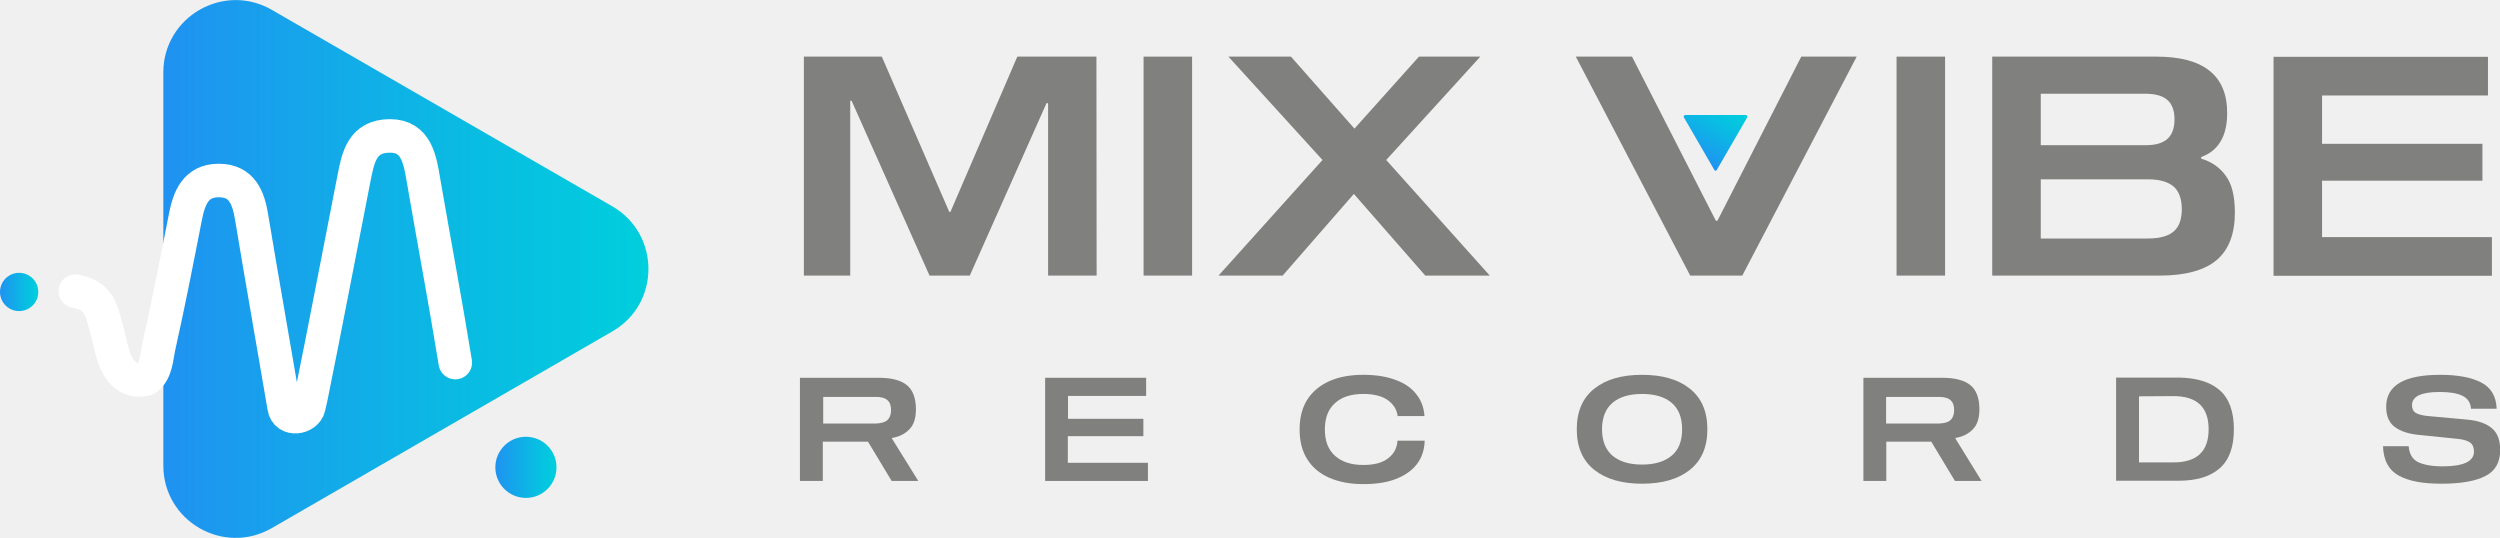
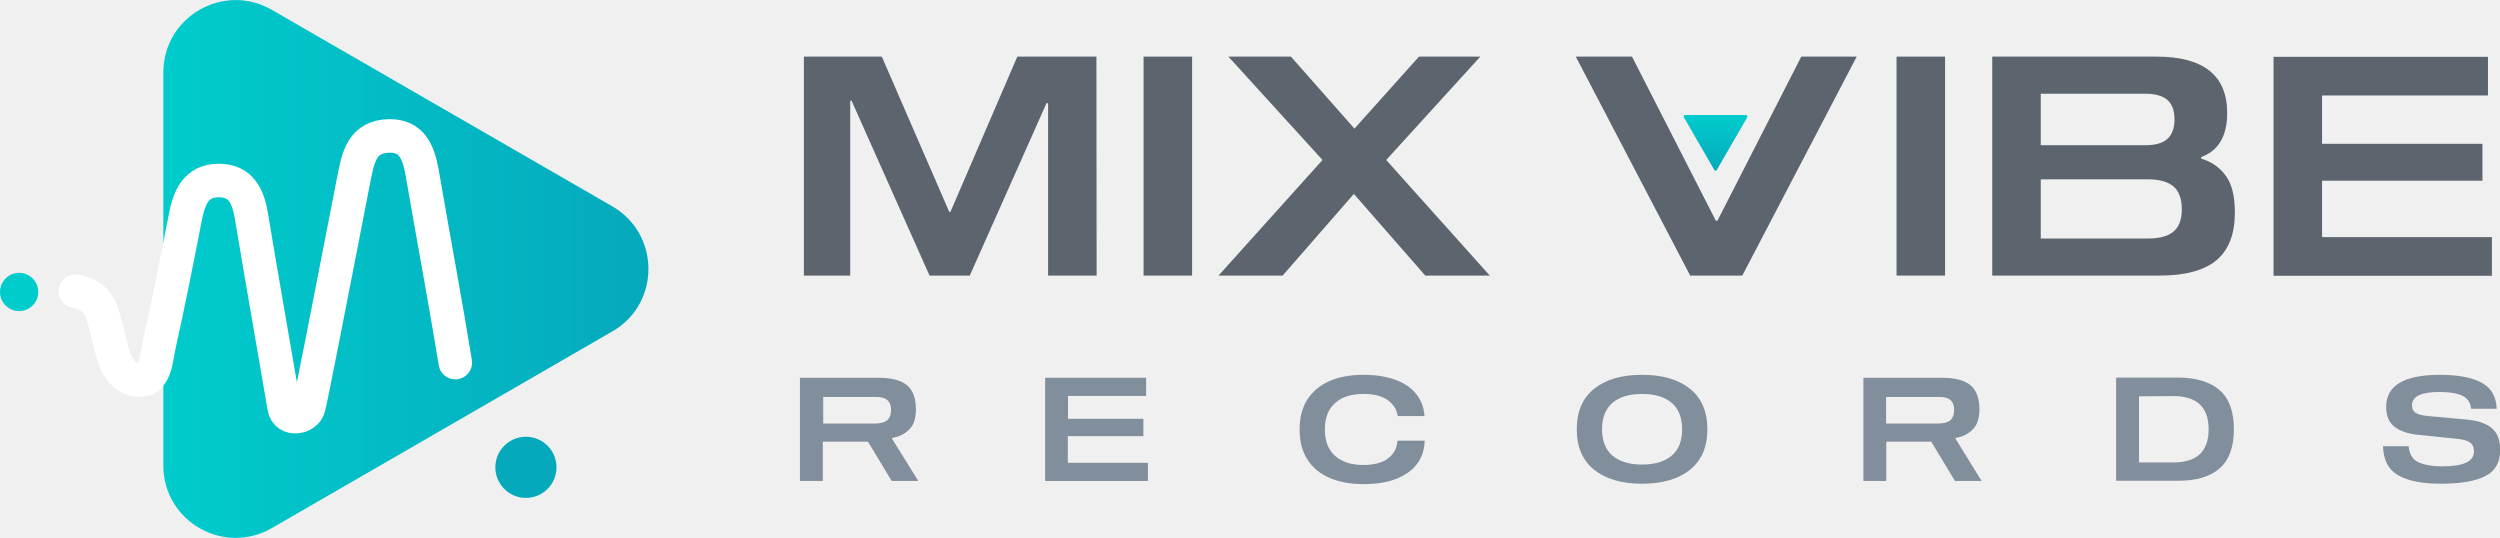
<svg xmlns="http://www.w3.org/2000/svg" version="1.1" id="Layer_1" x="0px" y="0px" viewBox="0 0 1267.3 272.7" style="enable-background:new 0 0 1267.3 272.7;" xml:space="preserve">
  <style type="text/css">
- 	.st0{fill:#80807E;}
- 	.st1{fill:url(#SVGID_1_);}
- 	.st2{fill:url(#SVGID_00000005969148909214864660000007347716016521343156_);}
- 	.st3{fill:url(#SVGID_00000042736214198777476900000013106974333470283452_);}
- 	.st4{fill:none;stroke:#FFFFFF;stroke-width:17;stroke-linecap:round;stroke-miterlimit:10;}
- 	.st5{fill:url(#SVGID_00000116938203211477663460000008295863417439094932_);}
+ 	.st0{fill:#818E9B;}
+ 	.st1{fill:#5C656D;}
+ 	.st2{fill:url(#SVGID_1_);}
+ 	.st3{fill:#05A9BC;}
+ 	.st4{fill:url(#SVGID_00000181080876283446275770000009351646811632523172_);}
+ 	.st5{fill:none;stroke:#FFFFFF;stroke-width:17;stroke-linecap:round;stroke-miterlimit:10;}
+ 	.st6{fill:#00CCCC;}
</style>
-   <path class="st0" d="M1248.2,200.6c-2.7-1.3-6.6-1.9-11.5-1.9c-9.3,0-14,2.2-14,6.7c0,1.8,0.6,3.1,1.9,3.9s3.3,1.3,6.2,1.6l19.8,1.8  c5.5,0.5,9.6,1.9,12.5,4.3c2.9,2.4,4.3,6.1,4.3,11.1c0,6.2-2.5,10.7-7.5,13.2c-5,2.6-12.4,3.9-22.3,3.9s-16.8-1.4-21.8-4.2  c-5-2.8-7.6-7.8-7.8-14.8h13c0.3,3.9,1.9,6.6,4.7,8c2.9,1.4,7,2.2,12.4,2.2c10.7,0,16-2.5,16-7.5c0-2.1-0.7-3.7-2-4.6  c-1.3-0.9-3.3-1.5-5.9-1.8l-19.7-2c-5.5-0.5-9.7-1.9-12.6-4.1c-2.9-2.2-4.3-5.6-4.3-10.2c0-10.8,9.1-16.2,27.4-16.2  c8.9,0,15.8,1.3,20.8,3.9c5,2.6,7.6,7.1,7.8,13.3h-13C1252.4,204.1,1250.9,201.9,1248.2,200.6L1248.2,200.6z" />
-   <path class="st0" d="M465.5,243.8h-13.5l-12-19.9h-22.9v19.9h-11.6v-52.3h39.9c6.6,0,11.4,1.3,14.4,3.8s4.5,6.6,4.5,12.2  c0,4.5-1.1,7.9-3.3,10.1c-2.2,2.3-5.1,3.8-8.8,4.4v0.4L465.5,243.8L465.5,243.8z M449.8,213c1.2-1.1,1.9-2.8,1.9-5.1s-0.6-4-1.9-5.1  c-1.2-1.1-3.2-1.6-5.9-1.6h-26.6v13.5h26.6C446.5,214.6,448.5,214.1,449.8,213L449.8,213z" />
-   <path class="st0" d="M541.3,212.3h38.3v8.8h-38.3v13.5h40.6v9.2h-52.1v-52.3h51.2v9.2h-39.6V212.3L541.3,212.3z" />
-   <path class="st0" d="M703.6,202.9c-2.9-2.1-7.1-3.2-12.5-3.2c-6.1,0-10.9,1.5-14.3,4.6c-3.5,3.1-5.2,7.5-5.2,13.4s1.7,10.3,5.2,13.4  c3.5,3.1,8.2,4.6,14.3,4.6c5.5,0,9.7-1.1,12.6-3.4c2.9-2.2,4.5-5.2,4.7-8.9h13.8c-0.1,4.5-1.4,8.5-3.9,11.8  c-2.5,3.3-6.1,5.8-10.7,7.6s-10.1,2.6-16.5,2.6s-12.1-1-17-3.1s-8.6-5.1-11.3-9.3s-4-9.2-4-15.3s1.3-11.1,4-15.3  c2.7-4.1,6.5-7.2,11.3-9.3c4.9-2.1,10.5-3.1,17-3.1s11.8,0.9,16.4,2.6c4.6,1.7,8.1,4.1,10.5,7.3c2.5,3.1,3.8,6.8,4.1,11h-13.6  C708.1,207.7,706.5,205.1,703.6,202.9L703.6,202.9z" />
+   <path class="st0" d="M1248.2,200.6c-2.7-1.3-6.6-1.9-11.5-1.9c-9.3,0-14,2.2-14,6.7c0,1.8,0.6,3.1,1.9,3.9s3.3,1.3,6.2,1.6l19.8,1.8  c5.5,0.5,9.6,1.9,12.5,4.3c2.9,2.4,4.3,6.1,4.3,11.1c0,6.2-2.5,10.7-7.5,13.2c-5,2.6-12.4,3.9-22.3,3.9s-16.8-1.4-21.8-4.2  s-7.6-7.8-7.8-14.8h13c0.3,3.9,1.9,6.6,4.7,8c2.9,1.4,7,2.2,12.4,2.2c10.7,0,16-2.5,16-7.5c0-2.1-0.7-3.7-2-4.6  c-1.3-0.9-3.3-1.5-5.9-1.8l-19.7-2c-5.5-0.5-9.7-1.9-12.6-4.1c-2.9-2.2-4.3-5.6-4.3-10.2c0-10.8,9.1-16.2,27.4-16.2  c8.9,0,15.8,1.3,20.8,3.9c5,2.6,7.6,7.1,7.8,13.3h-13C1252.4,204.1,1250.9,201.9,1248.2,200.6L1248.2,200.6z" />
+   <path class="st0" d="M465.5,243.8H452l-12-19.9h-22.9v19.9h-11.6v-52.3h39.9c6.6,0,11.4,1.3,14.4,3.8s4.5,6.6,4.5,12.2  c0,4.5-1.1,7.9-3.3,10.1c-2.2,2.3-5.1,3.8-8.8,4.4v0.4L465.5,243.8L465.5,243.8z M449.8,213c1.2-1.1,1.9-2.8,1.9-5.1s-0.6-4-1.9-5.1  c-1.2-1.1-3.2-1.6-5.9-1.6h-26.6v13.5h26.6C446.5,214.6,448.5,214.1,449.8,213L449.8,213z" />
+   <path class="st0" d="M541.3,212.3h38.3v8.8h-38.3v13.5h40.6v9.2h-52.1v-52.3H581v9.2h-39.6v11.6H541.3z" />
+   <path class="st0" d="M703.6,202.9c-2.9-2.1-7.1-3.2-12.5-3.2c-6.1,0-10.9,1.5-14.3,4.6c-3.5,3.1-5.2,7.5-5.2,13.4s1.7,10.3,5.2,13.4  c3.5,3.1,8.2,4.6,14.3,4.6c5.5,0,9.7-1.1,12.6-3.4c2.9-2.2,4.5-5.2,4.7-8.9h13.8c-0.1,4.5-1.4,8.5-3.9,11.8s-6.1,5.8-10.7,7.6  s-10.1,2.6-16.5,2.6s-12.1-1-17-3.1s-8.6-5.1-11.3-9.3s-4-9.2-4-15.3s1.3-11.1,4-15.3c2.7-4.1,6.5-7.2,11.3-9.3  c4.9-2.1,10.5-3.1,17-3.1s11.8,0.9,16.4,2.6c4.6,1.7,8.1,4.1,10.5,7.3c2.5,3.1,3.8,6.8,4.1,11h-13.6  C708.1,207.7,706.5,205.1,703.6,202.9L703.6,202.9z" />
  <path class="st0" d="M856.6,197c5.9,4.7,8.9,11.5,8.9,20.6s-3,15.9-8.9,20.6s-14,7-24.2,7s-18.3-2.3-24.2-7s-8.9-11.5-8.9-20.6  s3-15.9,8.9-20.6s14-7,24.2-7S850.7,192.3,856.6,197z M847.4,231c3.6-3,5.3-7.5,5.3-13.4s-1.8-10.4-5.3-13.4s-8.6-4.5-15-4.5  s-11.5,1.5-15,4.5s-5.3,7.5-5.3,13.4s1.8,10.4,5.3,13.4c3.6,3,8.6,4.5,15,4.5S843.8,234,847.4,231z" />
-   <path class="st0" d="M1004.5,243.8h-13.5l-12-19.9h-22.8v19.9h-11.6v-52.3h39.9c6.6,0,11.4,1.3,14.4,3.8s4.5,6.6,4.5,12.2  c0,4.5-1.1,7.9-3.3,10.1c-2.2,2.3-5.1,3.8-8.8,4.4v0.4L1004.5,243.8L1004.5,243.8z M988.7,213c1.2-1.1,1.9-2.8,1.9-5.1  s-0.6-4-1.9-5.1c-1.2-1.1-3.2-1.6-5.9-1.6h-26.7v13.5h26.7C985.5,214.6,987.5,214.1,988.7,213L988.7,213z" />
+   <path class="st0" d="M1004.5,243.8H991l-12-19.9h-22.8v19.9h-11.6v-52.3h39.9c6.6,0,11.4,1.3,14.4,3.8s4.5,6.6,4.5,12.2  c0,4.5-1.1,7.9-3.3,10.1c-2.2,2.3-5.1,3.8-8.8,4.4v0.4L1004.5,243.8L1004.5,243.8z M988.7,213c1.2-1.1,1.9-2.8,1.9-5.1  s-0.6-4-1.9-5.1c-1.2-1.1-3.2-1.6-5.9-1.6h-26.7v13.5h26.7C985.5,214.6,987.5,214.1,988.7,213L988.7,213z" />
  <path class="st0" d="M1125.2,197.8c4.8,4.2,7.2,10.8,7.2,19.8s-2.4,15.6-7.2,19.8c-4.8,4.2-11.7,6.3-20.9,6.3h-31.6v-52.3h31.6  C1113.4,191.5,1120.4,193.6,1125.2,197.8z M1084.3,200.9v33.5h17.5c11.9,0,17.8-5.6,17.8-16.8s-5.9-16.8-17.8-16.8L1084.3,200.9  L1084.3,200.9z" />
+   <path class="st1" d="M555.9,139.7h-24.6V52.3h-0.8l-38.9,87.4h-20.4l-39.5-88.6H431v88.6h-23.5v-111H447l34.2,78.7h0.6l33.9-78.7  h40.1L555.9,139.7L555.9,139.7z" />
+   <path class="st1" d="M579.7,139.7v-111h24.6v111H579.7L579.7,139.7z" />
+   <path class="st1" d="M755.2,139.7h-32.7l-36.2-41.4l-36.1,41.4h-32.5l52.7-58.6l-47.7-52.4h31.7l32.2,36.5l32.7-36.5h31.1  l-47.7,52.4L755.2,139.7L755.2,139.7z" />
+   <path class="st1" d="M869.8,111.9h0.8l42.5-83.2h28.1l-58,111h-26.4l-58-111h28.5L869.8,111.9L869.8,111.9z" />
+   <path class="st1" d="M961.4,139.7v-111H986v111H961.4L961.4,139.7z" />
+   <path class="st1" d="M1128.3,89.1c3.1,4.2,4.6,10.4,4.6,18.7c0,10.8-3.1,18.8-9.2,24s-15.8,7.9-28.9,7.9h-84.9v-111h83.2  c23.9,0,35.9,9.5,35.9,28.6c0,5.9-1.1,10.7-3.4,14.5s-5.6,6.3-9.8,7.8v0.8C1121.1,82,1125.3,84.9,1128.3,89.1L1128.3,89.1z   M1098.6,70.5c2.4-2.1,3.7-5.4,3.7-9.9s-1.2-7.9-3.7-10c-2.4-2.1-6.2-3.1-11.4-3.1h-52.7v26.1h52.7  C1092.4,73.7,1096.2,72.6,1098.6,70.5z M1101.9,117.3c2.8-2.4,4.1-6.2,4.1-11.3s-1.4-9-4.1-11.4c-2.8-2.4-7.1-3.7-13.1-3.7h-54.3v30  h54.3C1094.8,120.9,1099.2,119.7,1101.9,117.3z" />
+   <path class="st1" d="M1177.1,72.9h81.3v18.7h-81.3v28.6h86.1v19.6h-110.7v-111h108.7v19.6h-84.1V72.9L1177.1,72.9z" />
+   <linearGradient id="SVGID_1_" gradientUnits="userSpaceOnUse" x1="869.65" y1="-618.55" x2="869.65" y2="-590.3" gradientTransform="matrix(1 0 0 -1 0 -532)">
+     <stop offset="0" style="stop-color:#05A9BC" />
+     <stop offset="1" style="stop-color:#00CCCC" />
+   </linearGradient>
+   <path class="st2" d="M870.3,86.1l15.4-26.6c0.3-0.5-0.1-1.2-0.7-1.2h-30.7c-0.6,0-1,0.7-0.7,1.2L869,86.1  C869.3,86.7,870,86.7,870.3,86.1z" />
  <g>
-     <path class="st0" d="M555.9,139.7h-24.6V52.3h-0.8l-38.9,87.4h-20.4l-39.5-88.6H431v88.6h-23.5v-111h39.5l34.2,78.7h0.6l33.9-78.7   h40.1L555.9,139.7L555.9,139.7z" />
-     <path class="st0" d="M579.7,139.7v-111h24.6v111L579.7,139.7L579.7,139.7z" />
-     <path class="st0" d="M755.2,139.7h-32.7l-36.2-41.4l-36.1,41.4h-32.5l52.7-58.6l-47.7-52.4h31.7l32.2,36.5l32.7-36.5h31.1   l-47.7,52.4L755.2,139.7L755.2,139.7z" />
-     <path class="st0" d="M869.8,111.9h0.8l42.5-83.2h28.1l-58,111h-26.4l-58-111h28.5L869.8,111.9L869.8,111.9z" />
-     <path class="st0" d="M961.4,139.7v-111H986v111L961.4,139.7L961.4,139.7z" />
-     <path class="st0" d="M1128.3,89.1c3.1,4.2,4.6,10.4,4.6,18.7c0,10.8-3.1,18.8-9.2,24c-6.1,5.2-15.8,7.9-28.9,7.9h-84.9v-111h83.2   c23.9,0,35.9,9.5,35.9,28.6c0,5.9-1.1,10.7-3.4,14.5s-5.6,6.3-9.8,7.8v0.8C1121.1,82,1125.3,84.9,1128.3,89.1L1128.3,89.1z    M1098.6,70.5c2.4-2.1,3.7-5.4,3.7-9.9s-1.2-7.9-3.7-10c-2.4-2.1-6.2-3.1-11.4-3.1h-52.7v26.1h52.7   C1092.4,73.7,1096.2,72.6,1098.6,70.5z M1101.9,117.3c2.8-2.4,4.1-6.2,4.1-11.3s-1.4-9-4.1-11.4c-2.8-2.4-7.1-3.7-13.1-3.7h-54.3   v30h54.3C1094.8,120.9,1099.2,119.7,1101.9,117.3z" />
-     <path class="st0" d="M1177.1,72.9h81.3v18.7h-81.3v28.6h86.1v19.6h-110.7v-111h108.7v19.6h-84.1L1177.1,72.9L1177.1,72.9z" />
-     <linearGradient id="SVGID_1_" gradientUnits="userSpaceOnUse" x1="857.729" y1="194.231" x2="873.89" y2="222.223" gradientTransform="matrix(1 0 0 -1 0 274)">
-       <stop offset="0" style="stop-color:#1F92F1" />
-       <stop offset="0.64" style="stop-color:#09BCE3" />
-       <stop offset="1" style="stop-color:#00CFDD" />
+     <circle class="st3" cx="266.6" cy="236.9" r="15.5" />
+     <linearGradient id="SVGID_00000158715279760016885180000009501549658209708712_" gradientUnits="userSpaceOnUse" x1="82.8" y1="-668.35" x2="328.7" y2="-668.35" gradientTransform="matrix(1 0 0 -1 0 -532)">
+       <stop offset="0" style="stop-color:#00CCCC" />
+       <stop offset="1" style="stop-color:#05A9BC" />
    </linearGradient>
-     <path class="st1" d="M870.3,86.1l15.4-26.6c0.3-0.5-0.1-1.2-0.7-1.2h-30.7c-0.6,0-1,0.7-0.7,1.2L869,86.1   C869.3,86.7,870,86.7,870.3,86.1z" />
-   </g>
-   <g>
-     <linearGradient id="SVGID_00000040548183230758110240000002154002800517685130_" gradientUnits="userSpaceOnUse" x1="251.04" y1="37.14" x2="282.1" y2="37.14" gradientTransform="matrix(1 0 0 -1 0 274)">
-       <stop offset="0" style="stop-color:#1F92F1" />
-       <stop offset="0.64" style="stop-color:#09BCE3" />
-       <stop offset="1" style="stop-color:#00CFDD" />
-     </linearGradient>
-     <circle style="fill:url(#SVGID_00000040548183230758110240000002154002800517685130_);" cx="266.6" cy="236.9" r="15.5" />
-     <linearGradient id="SVGID_00000029736066334228911320000012674898593694397339_" gradientUnits="userSpaceOnUse" x1="82.84" y1="137.645" x2="328.743" y2="137.645" gradientTransform="matrix(1 0 0 -1 0 274)">
-       <stop offset="0" style="stop-color:#1F92F1" />
-       <stop offset="0.47" style="stop-color:#0FB2E6" />
-       <stop offset="0.64" style="stop-color:#09BCE2" />
-       <stop offset="1" style="stop-color:#00CFDD" />
-     </linearGradient>
-     <path style="fill:url(#SVGID_00000029736066334228911320000012674898593694397339_);" d="M310.4,104.6L137.8,5   c-24.4-14.1-55,3.5-55,31.7V236c0,28.2,30.5,45.8,55,31.7l172.6-99.7C334.8,154,334.8,118.7,310.4,104.6L310.4,104.6z" />
-     <path class="st4" d="M38.2,147.6c12.4,2.5,13,9.2,16,19.8c2.3,8,3.1,19.2,10.9,23.8c3.1,1.9,8.3,1.6,9.5,0.6   c4.6-3.9,4.7-10.4,5.8-15.6c4.9-21.8,9.2-43.8,13.5-65.8c1.9-10,5.3-18.9,17-18.9c11.8,0,15.1,8.8,16.7,18.9   c5.3,32,11,63.9,16.4,95.8c0,0.1,0,0.1,0,0.2c1.2,7.3,11.3,5.5,12.5,0c0.4-1.6,0.8-3.3,1.1-4.8c7.5-36.9,14.5-74,21.8-111   c2.1-10.7,4.1-21.7,18.3-21.7c13.3,0,15.2,11.9,17,22.6c5.3,30.8,11.1,61.5,16.1,92.3" />
-     <linearGradient id="SVGID_00000155838377831244291760000007488421921722277296_" gradientUnits="userSpaceOnUse" x1="0" y1="125.99" x2="19.32" y2="125.99" gradientTransform="matrix(1 0 0 -1 0 274)">
-       <stop offset="0" style="stop-color:#1F92F1" />
-       <stop offset="0.64" style="stop-color:#09BCE3" />
-       <stop offset="1" style="stop-color:#00CFDD" />
-     </linearGradient>
-     <circle style="fill:url(#SVGID_00000155838377831244291760000007488421921722277296_);" cx="9.7" cy="148" r="9.7" />
+     <path style="fill:url(#SVGID_00000158715279760016885180000009501549658209708712_);" d="M310.4,104.6L137.8,5   c-24.4-14.1-55,3.5-55,31.7V236c0,28.2,30.5,45.8,55,31.7L310.4,168C334.8,154,334.8,118.7,310.4,104.6L310.4,104.6z" />
+     <path class="st5" d="M38.2,147.6c12.4,2.5,13,9.2,16,19.8c2.3,8,3.1,19.2,10.9,23.8c3.1,1.9,8.3,1.6,9.5,0.6   c4.6-3.9,4.7-10.4,5.8-15.6c4.9-21.8,9.2-43.8,13.5-65.8c1.9-10,5.3-18.9,17-18.9c11.8,0,15.1,8.8,16.7,18.9   c5.3,32,11,63.9,16.4,95.8c0,0.1,0,0.1,0,0.2c1.2,7.3,11.3,5.5,12.5,0c0.4-1.6,0.8-3.3,1.1-4.8c7.5-36.9,14.5-74,21.8-111   c2.1-10.7,4.1-21.7,18.3-21.7c13.3,0,15.2,11.9,17,22.6c5.3,30.8,11.1,61.5,16.1,92.3" />
+     <circle class="st6" cx="9.7" cy="148" r="9.7" />
  </g>
</svg>
